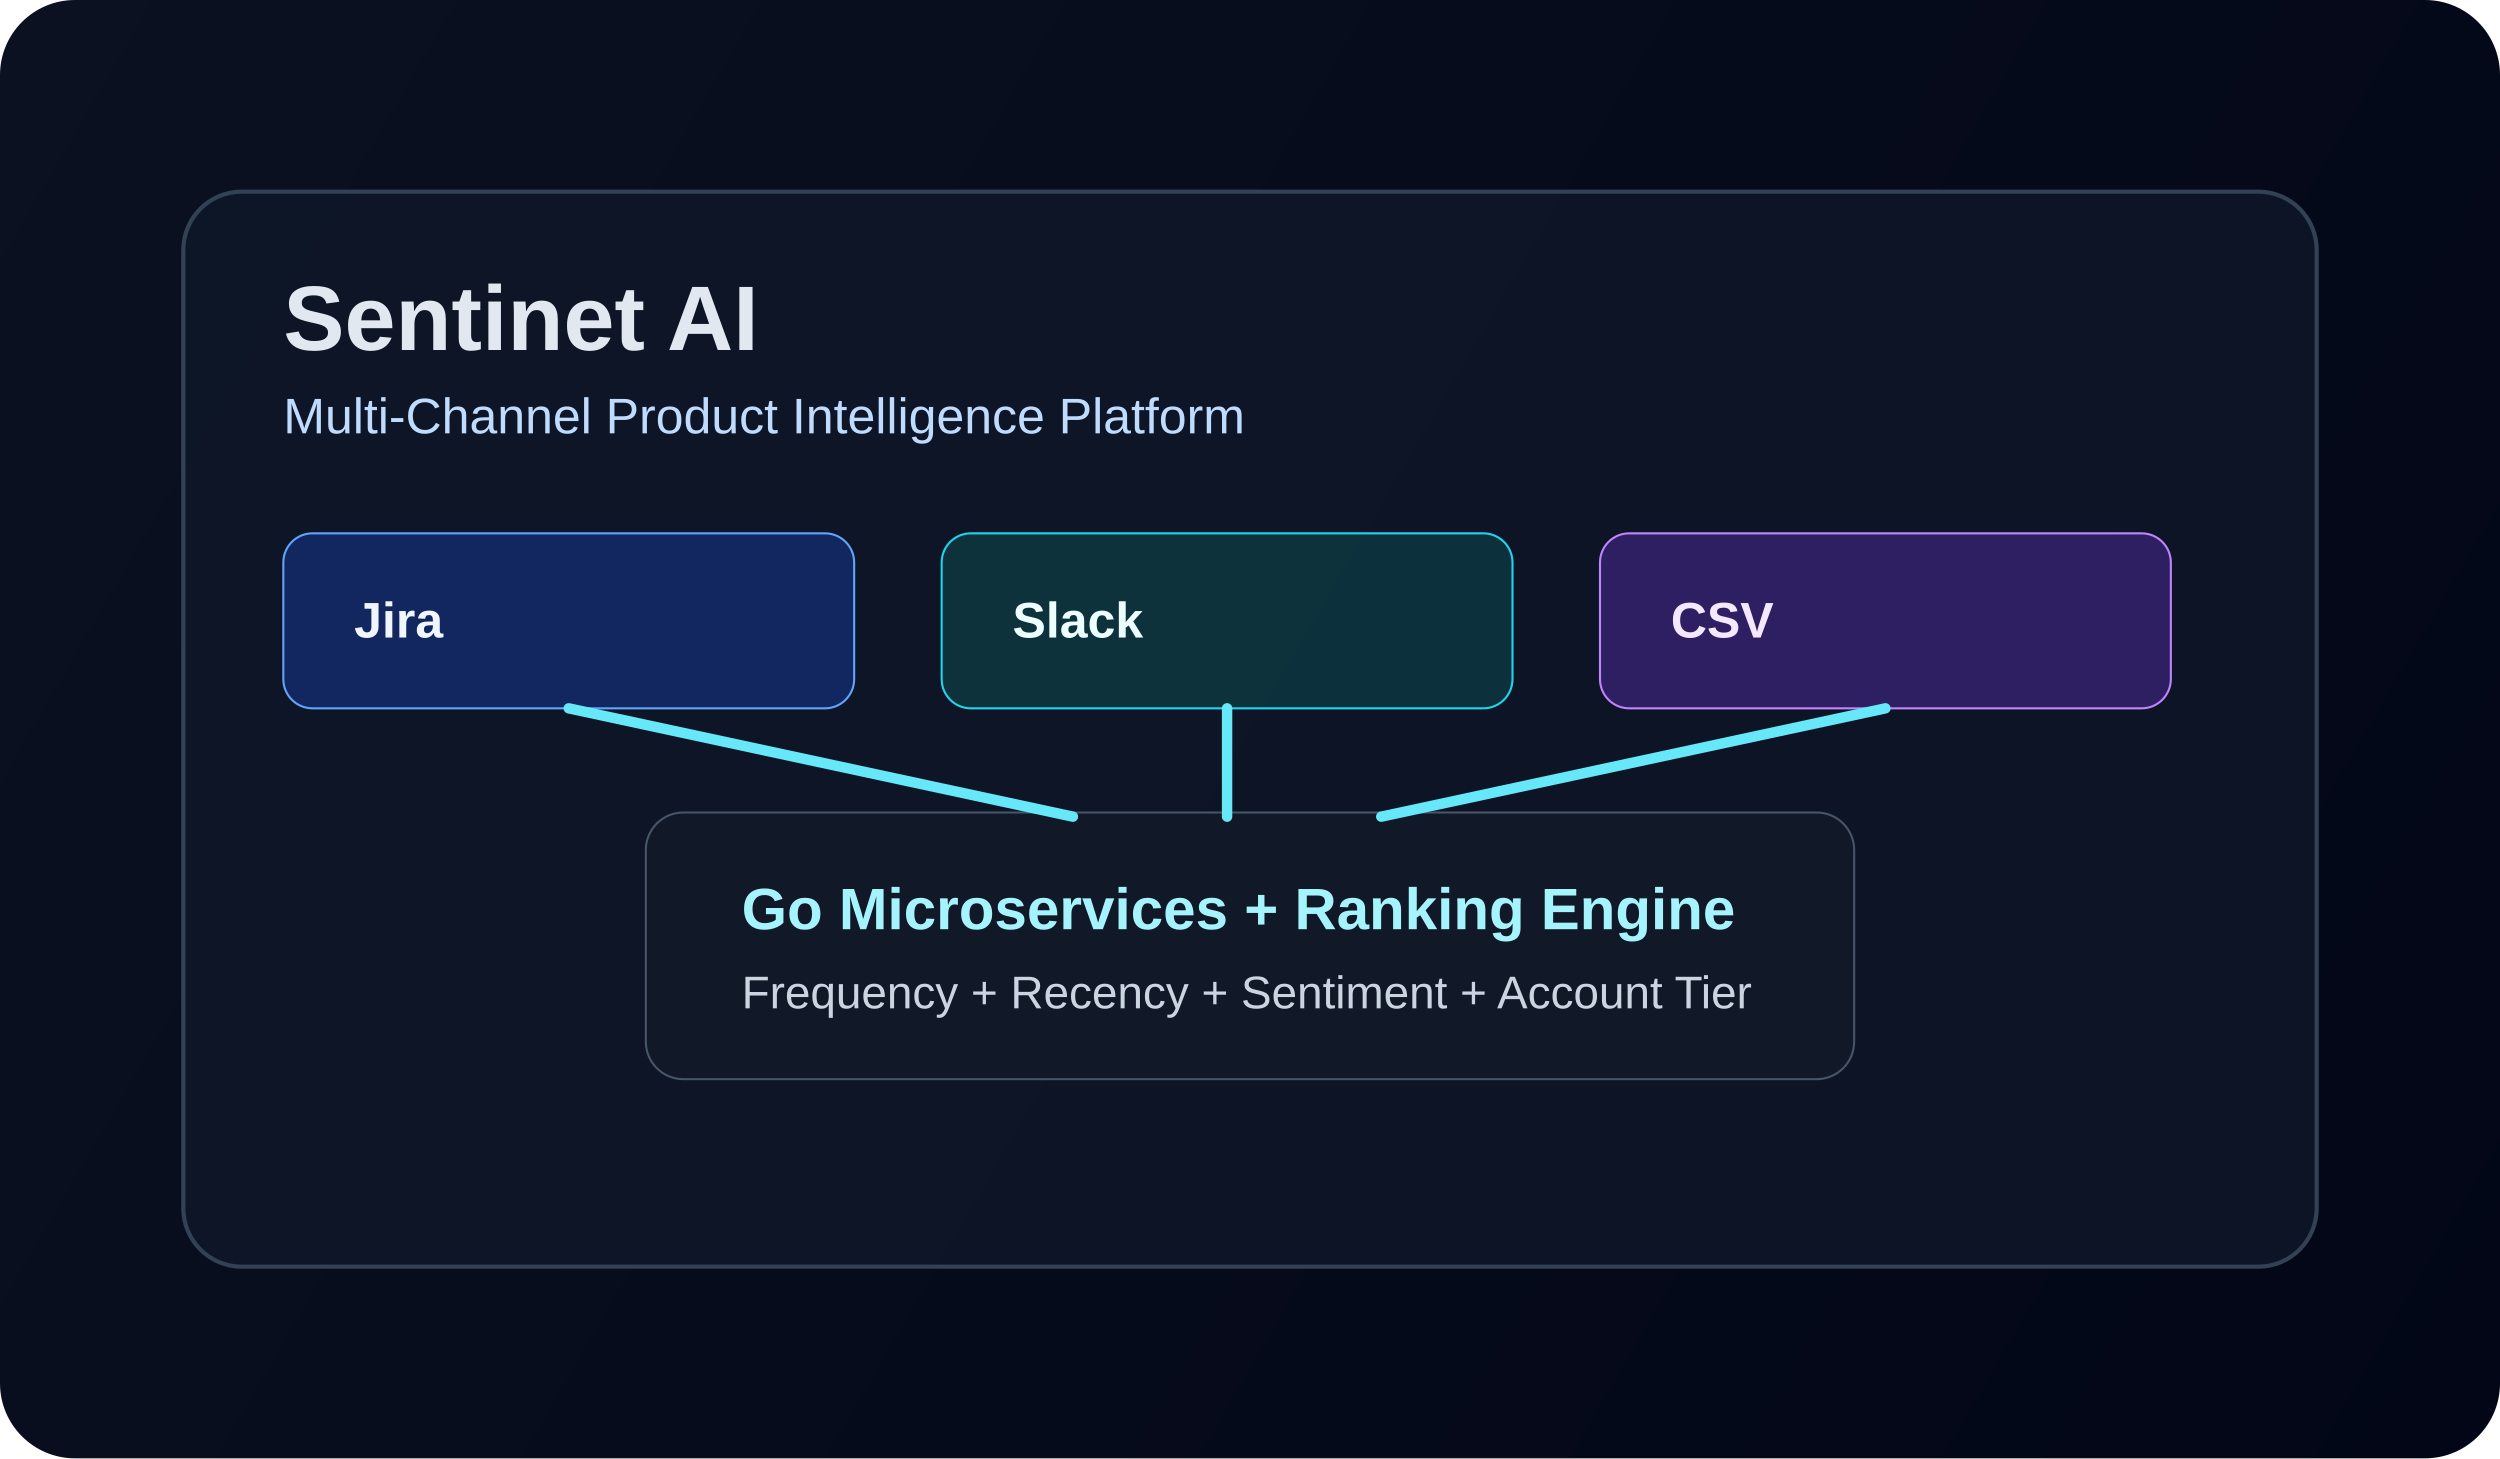
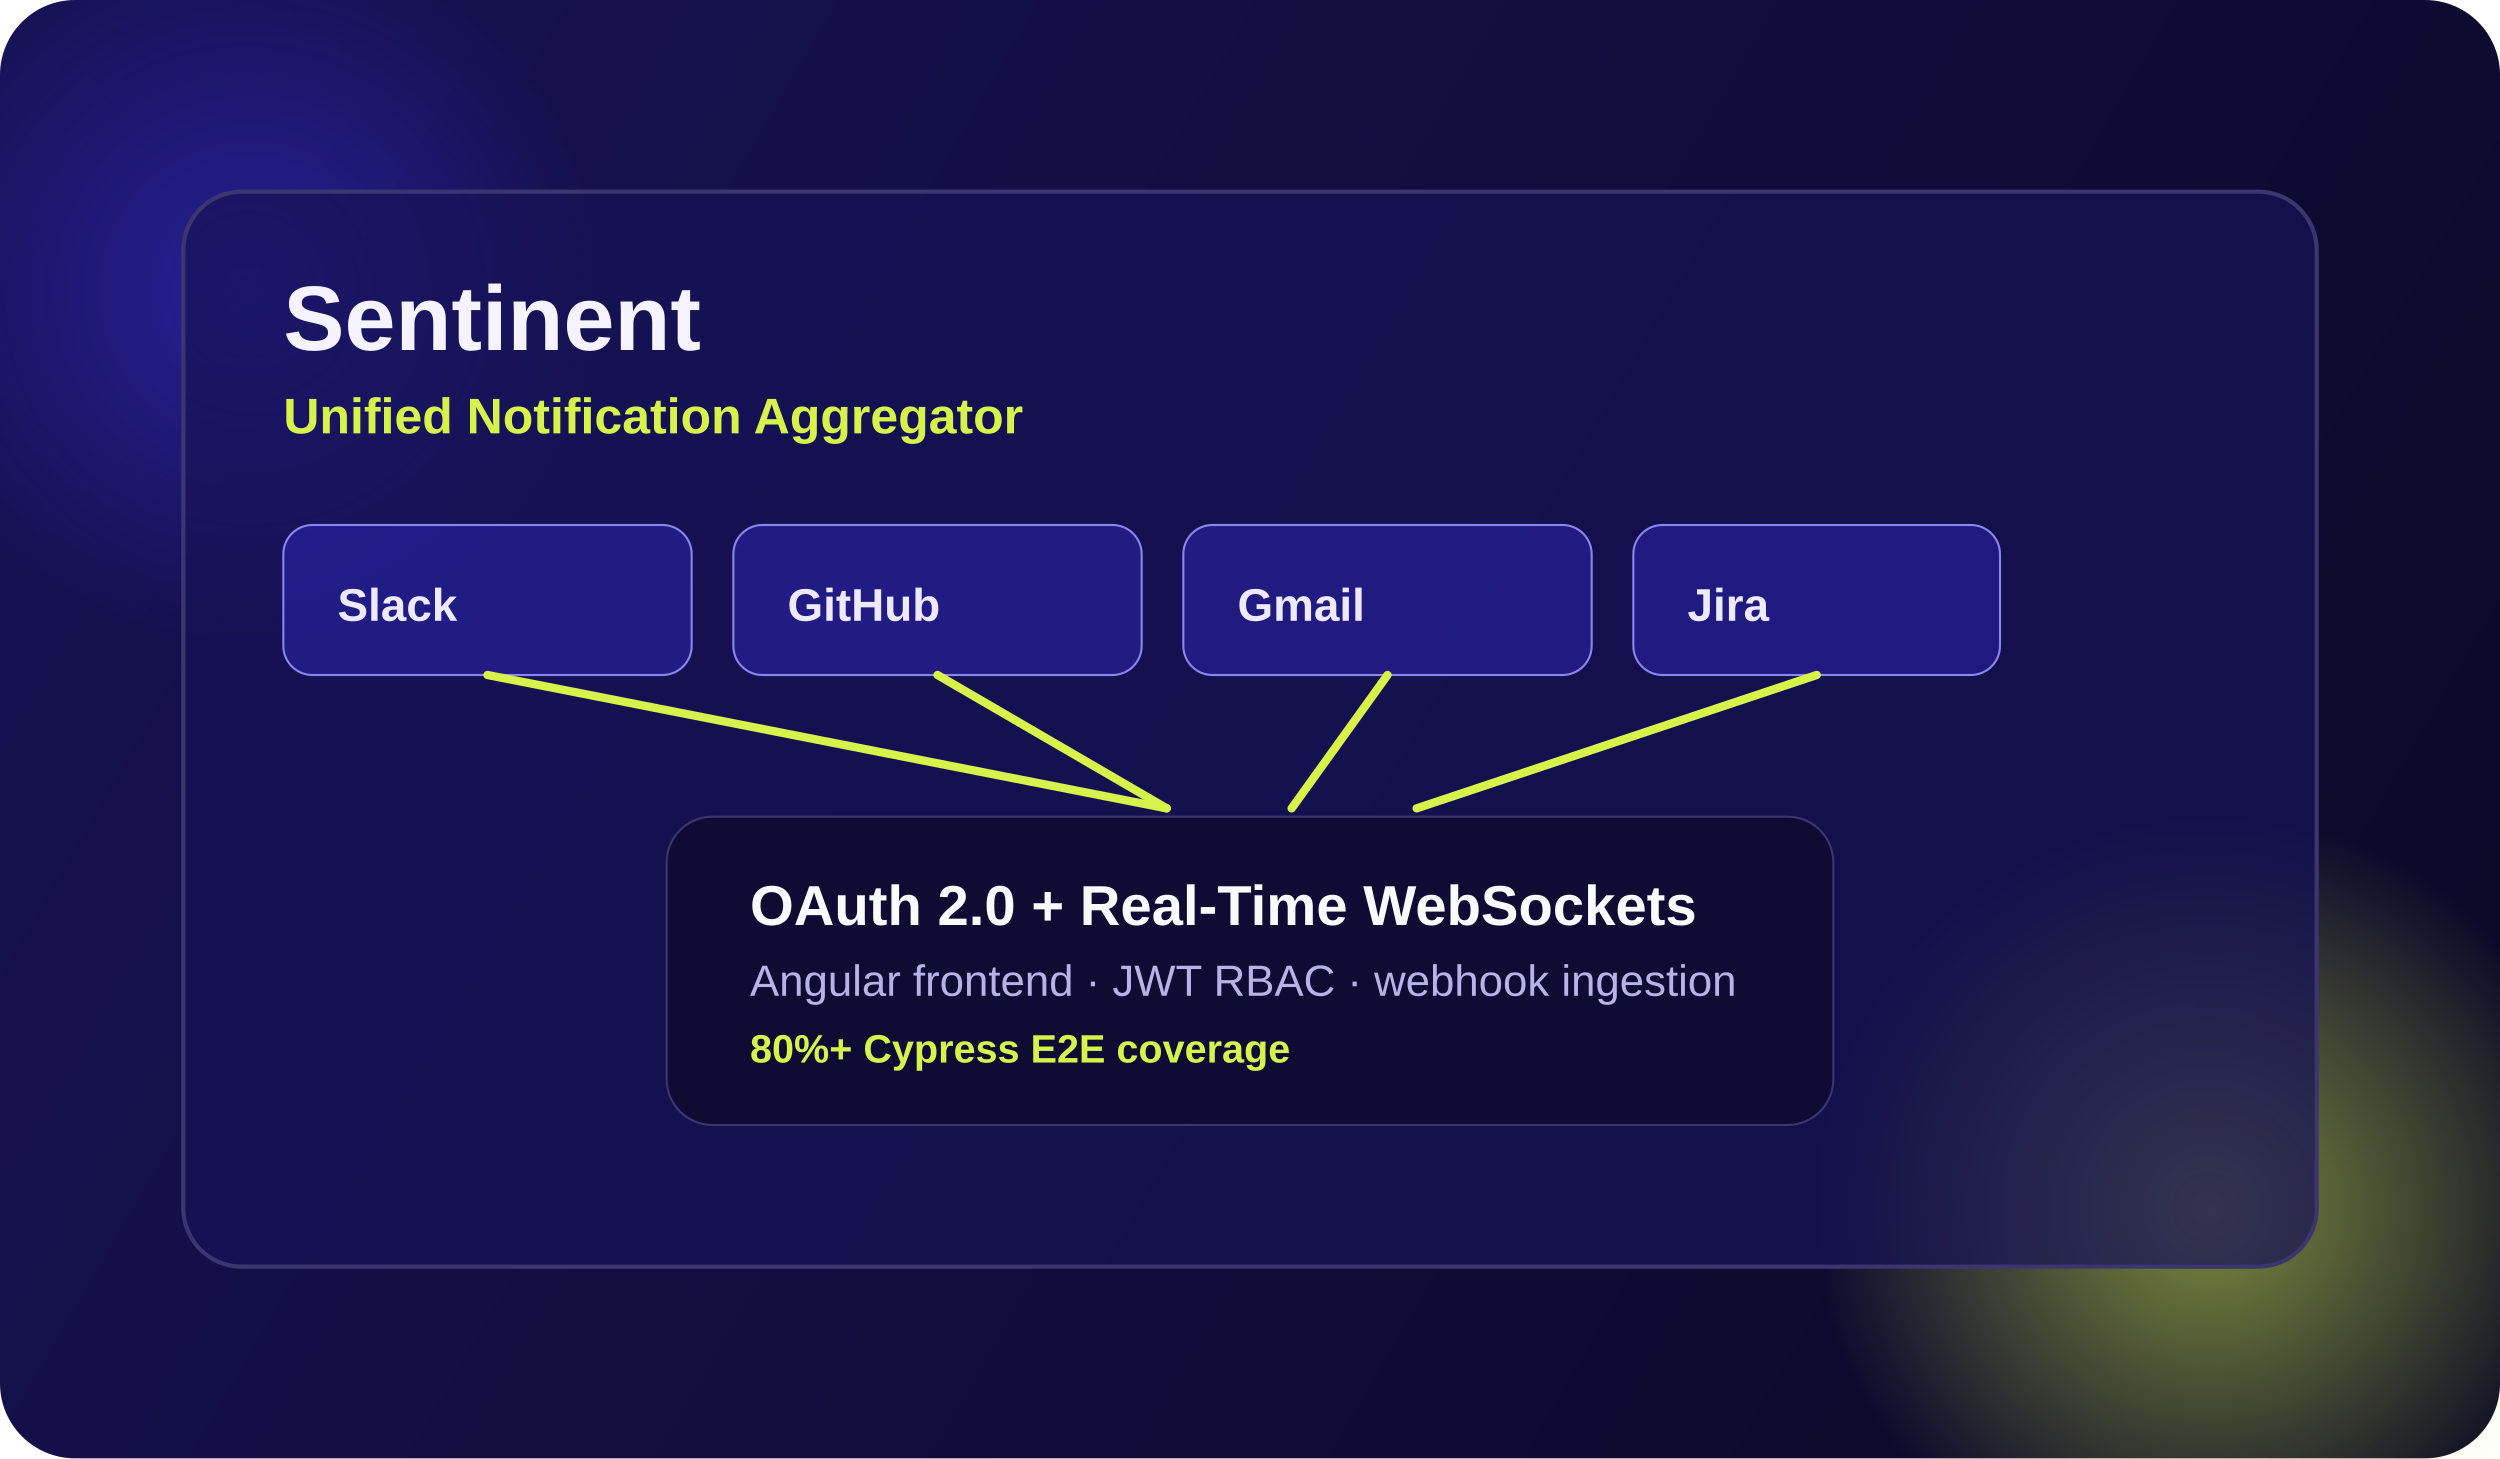
<svg xmlns="http://www.w3.org/2000/svg" width="1200" height="700" viewBox="0 0 1200 700" fill="none">
  <rect width="1200" height="700" rx="36" fill="url(#bg)" />
-   <rect x="88" y="92" width="1024" height="516" rx="28" fill="#0F172A" fill-opacity="0.78" stroke="#334155" stroke-width="2" />
-   <text x="136" y="168" fill="#E2E8F0" font-family="Arial, Helvetica, sans-serif" font-size="44" font-weight="700">
-     Sentinet AI
+   <circle cx="120" cy="140" r="170" fill="url(#glow1)" fill-opacity="0.5" />
+   <circle cx="1060" cy="580" r="190" fill="url(#glow2)" fill-opacity="0.55" />
+   <rect x="88" y="92" width="1024" height="516" rx="28" fill="#171256" fill-opacity="0.72" stroke="#3B3670" stroke-width="2" />
+   <text x="136" y="168" fill="#F5F3FF" font-family="Arial, Helvetica, sans-serif" font-size="44" font-weight="700">
+     Sentinent
  </text>
-   <text x="136" y="208" fill="#BFDBFE" font-family="Arial, Helvetica, sans-serif" font-size="24">
-     Multi-Channel Product Intelligence Platform
+   <text x="136" y="208" fill="#D8F24C" font-family="Arial, Helvetica, sans-serif" font-size="24" font-weight="600">
+     Unified Notification Aggregator
  </text>
-   <rect x="136" y="256" width="274" height="84" rx="14" fill="#1D4ED8" fill-opacity="0.32" stroke="#60A5FA" />
-   <text x="170" y="306" fill="#EFF6FF" font-family="Arial, Helvetica, sans-serif" font-size="24" font-weight="700">Jira</text>
-   <rect x="452" y="256" width="274" height="84" rx="14" fill="#0F766E" fill-opacity="0.3" stroke="#22D3EE" />
-   <text x="486" y="306" fill="#ECFEFF" font-family="Arial, Helvetica, sans-serif" font-size="24" font-weight="700">Slack</text>
-   <rect x="768" y="256" width="274" height="84" rx="14" fill="#7C3AED" fill-opacity="0.3" stroke="#C084FC" />
-   <text x="802" y="306" fill="#F3E8FF" font-family="Arial, Helvetica, sans-serif" font-size="24" font-weight="700">CSV</text>
-   <rect x="310" y="390" width="580" height="128" rx="18" fill="#111827" stroke="#475569" />
-   <text x="356" y="446" fill="#A5F3FC" font-family="Arial, Helvetica, sans-serif" font-size="28" font-weight="700">
-     Go Microservices + Ranking Engine
+   <rect x="136" y="252" width="196" height="72" rx="14" fill="#372FE0" fill-opacity="0.35" stroke="#8B85F0" />
+   <text x="162" y="298" fill="#EDE9FE" font-family="Arial, Helvetica, sans-serif" font-size="22" font-weight="700">Slack</text>
+   <rect x="352" y="252" width="196" height="72" rx="14" fill="#372FE0" fill-opacity="0.35" stroke="#8B85F0" />
+   <text x="378" y="298" fill="#EDE9FE" font-family="Arial, Helvetica, sans-serif" font-size="22" font-weight="700">GitHub</text>
+   <rect x="568" y="252" width="196" height="72" rx="14" fill="#372FE0" fill-opacity="0.35" stroke="#8B85F0" />
+   <text x="594" y="298" fill="#EDE9FE" font-family="Arial, Helvetica, sans-serif" font-size="22" font-weight="700">Gmail</text>
+   <rect x="784" y="252" width="176" height="72" rx="14" fill="#372FE0" fill-opacity="0.35" stroke="#8B85F0" />
+   <text x="810" y="298" fill="#EDE9FE" font-family="Arial, Helvetica, sans-serif" font-size="22" font-weight="700">Jira</text>
+   <path d="M234 324L560 388" stroke="#D8F24C" stroke-width="4" stroke-linecap="round" />
+   <path d="M450 324L560 388" stroke="#D8F24C" stroke-width="4" stroke-linecap="round" />
+   <path d="M666 324L620 388" stroke="#D8F24C" stroke-width="4" stroke-linecap="round" />
+   <path d="M872 324L680 388" stroke="#D8F24C" stroke-width="4" stroke-linecap="round" />
+   <rect x="320" y="392" width="560" height="148" rx="22" fill="#0F0B33" stroke="#3B3670" />
+   <text x="360" y="444" fill="#F8FAFC" font-family="Arial, Helvetica, sans-serif" font-size="27" font-weight="700">
+     OAuth 2.0 + Real-Time WebSockets
  </text>
-   <text x="356" y="484" fill="#CBD5E1" font-family="Arial, Helvetica, sans-serif" font-size="22">
-     Frequency + Recency + Sentiment + Account Tier
+   <text x="360" y="478" fill="#B7B2E8" font-family="Arial, Helvetica, sans-serif" font-size="21">
+     Angular frontend · JWT RBAC · webhook ingestion
  </text>
-   <path d="M273 340L515 392" stroke="#67E8F9" stroke-width="5" stroke-linecap="round" />
-   <path d="M589 340L589 392" stroke="#67E8F9" stroke-width="5" stroke-linecap="round" />
-   <path d="M905 340L663 392" stroke="#67E8F9" stroke-width="5" stroke-linecap="round" />
+   <text x="360" y="510" fill="#D8F24C" font-family="Arial, Helvetica, sans-serif" font-size="19" font-weight="600">
+     80%+ Cypress E2E coverage
+   </text>
  <defs>
    <linearGradient id="bg" x1="0" y1="0" x2="1200" y2="700" gradientUnits="userSpaceOnUse">
-       <stop stop-color="#0B1120" />
-       <stop offset="1" stop-color="#020617" />
+       <stop stop-color="#171256" />
+       <stop offset="1" stop-color="#0B0824" />
    </linearGradient>
+     <radialGradient id="glow1" cx="0" cy="0" r="1" gradientUnits="userSpaceOnUse" gradientTransform="translate(120 140) rotate(90) scale(170)">
+       <stop stop-color="#372FE0" />
+       <stop offset="1" stop-color="#372FE0" stop-opacity="0" />
+     </radialGradient>
+     <radialGradient id="glow2" cx="0" cy="0" r="1" gradientUnits="userSpaceOnUse" gradientTransform="translate(1060 580) rotate(90) scale(190)">
+       <stop stop-color="#D8F24C" />
+       <stop offset="1" stop-color="#D8F24C" stop-opacity="0" />
+     </radialGradient>
  </defs>
</svg>
